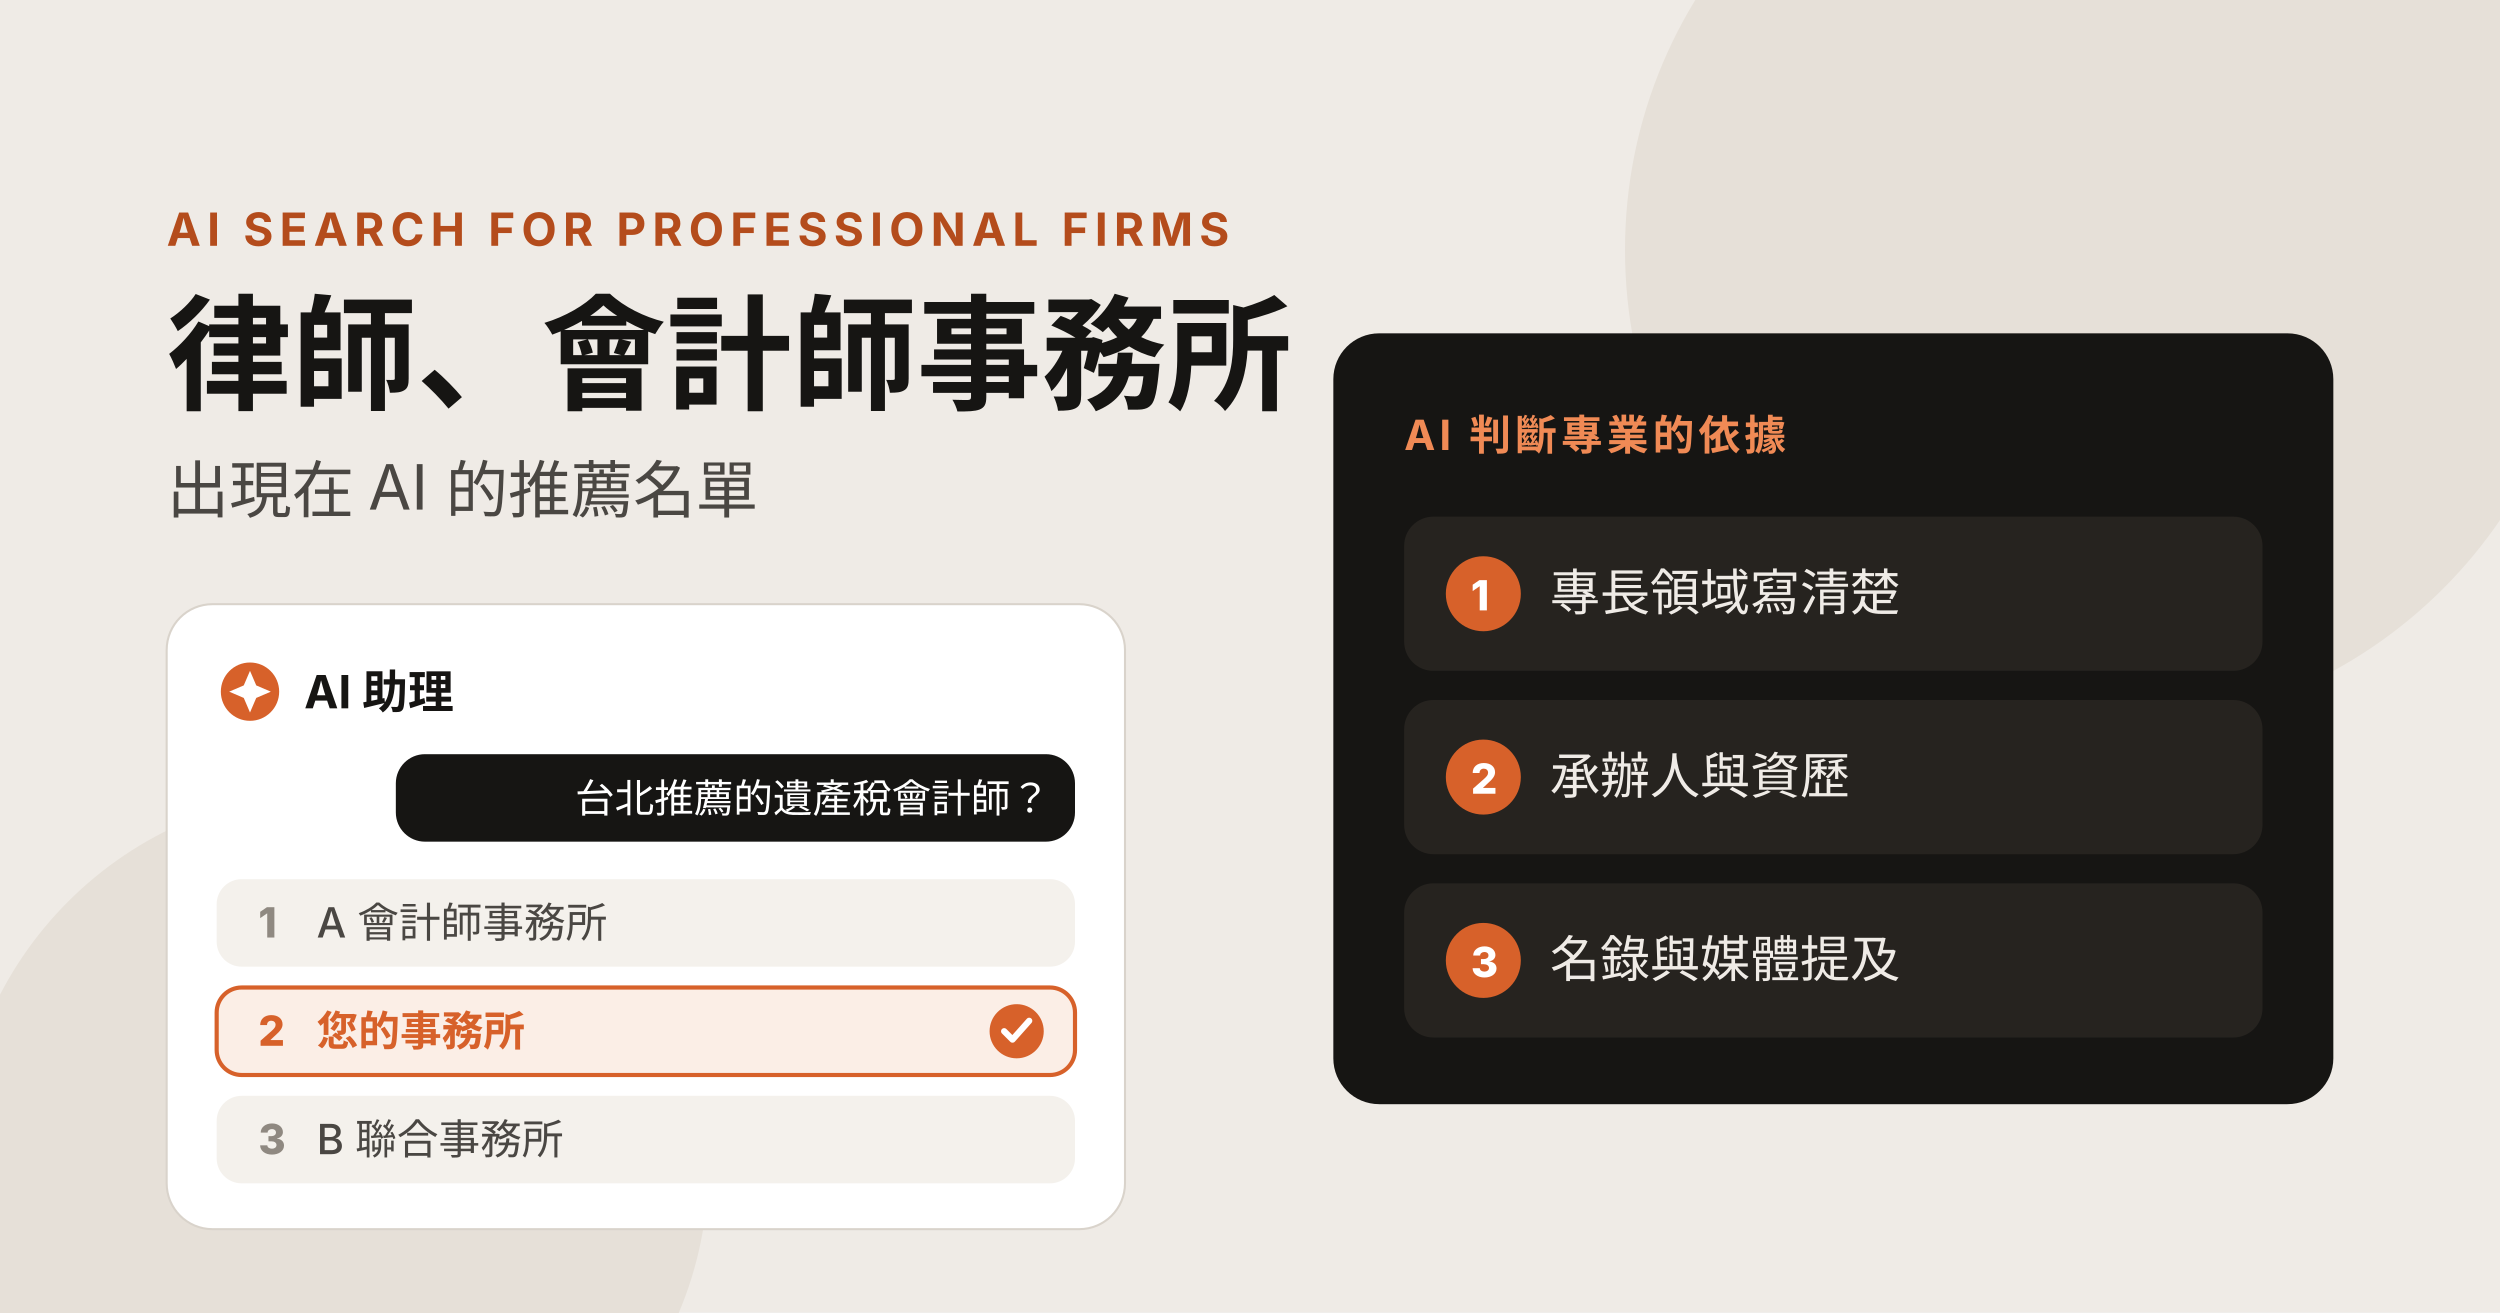
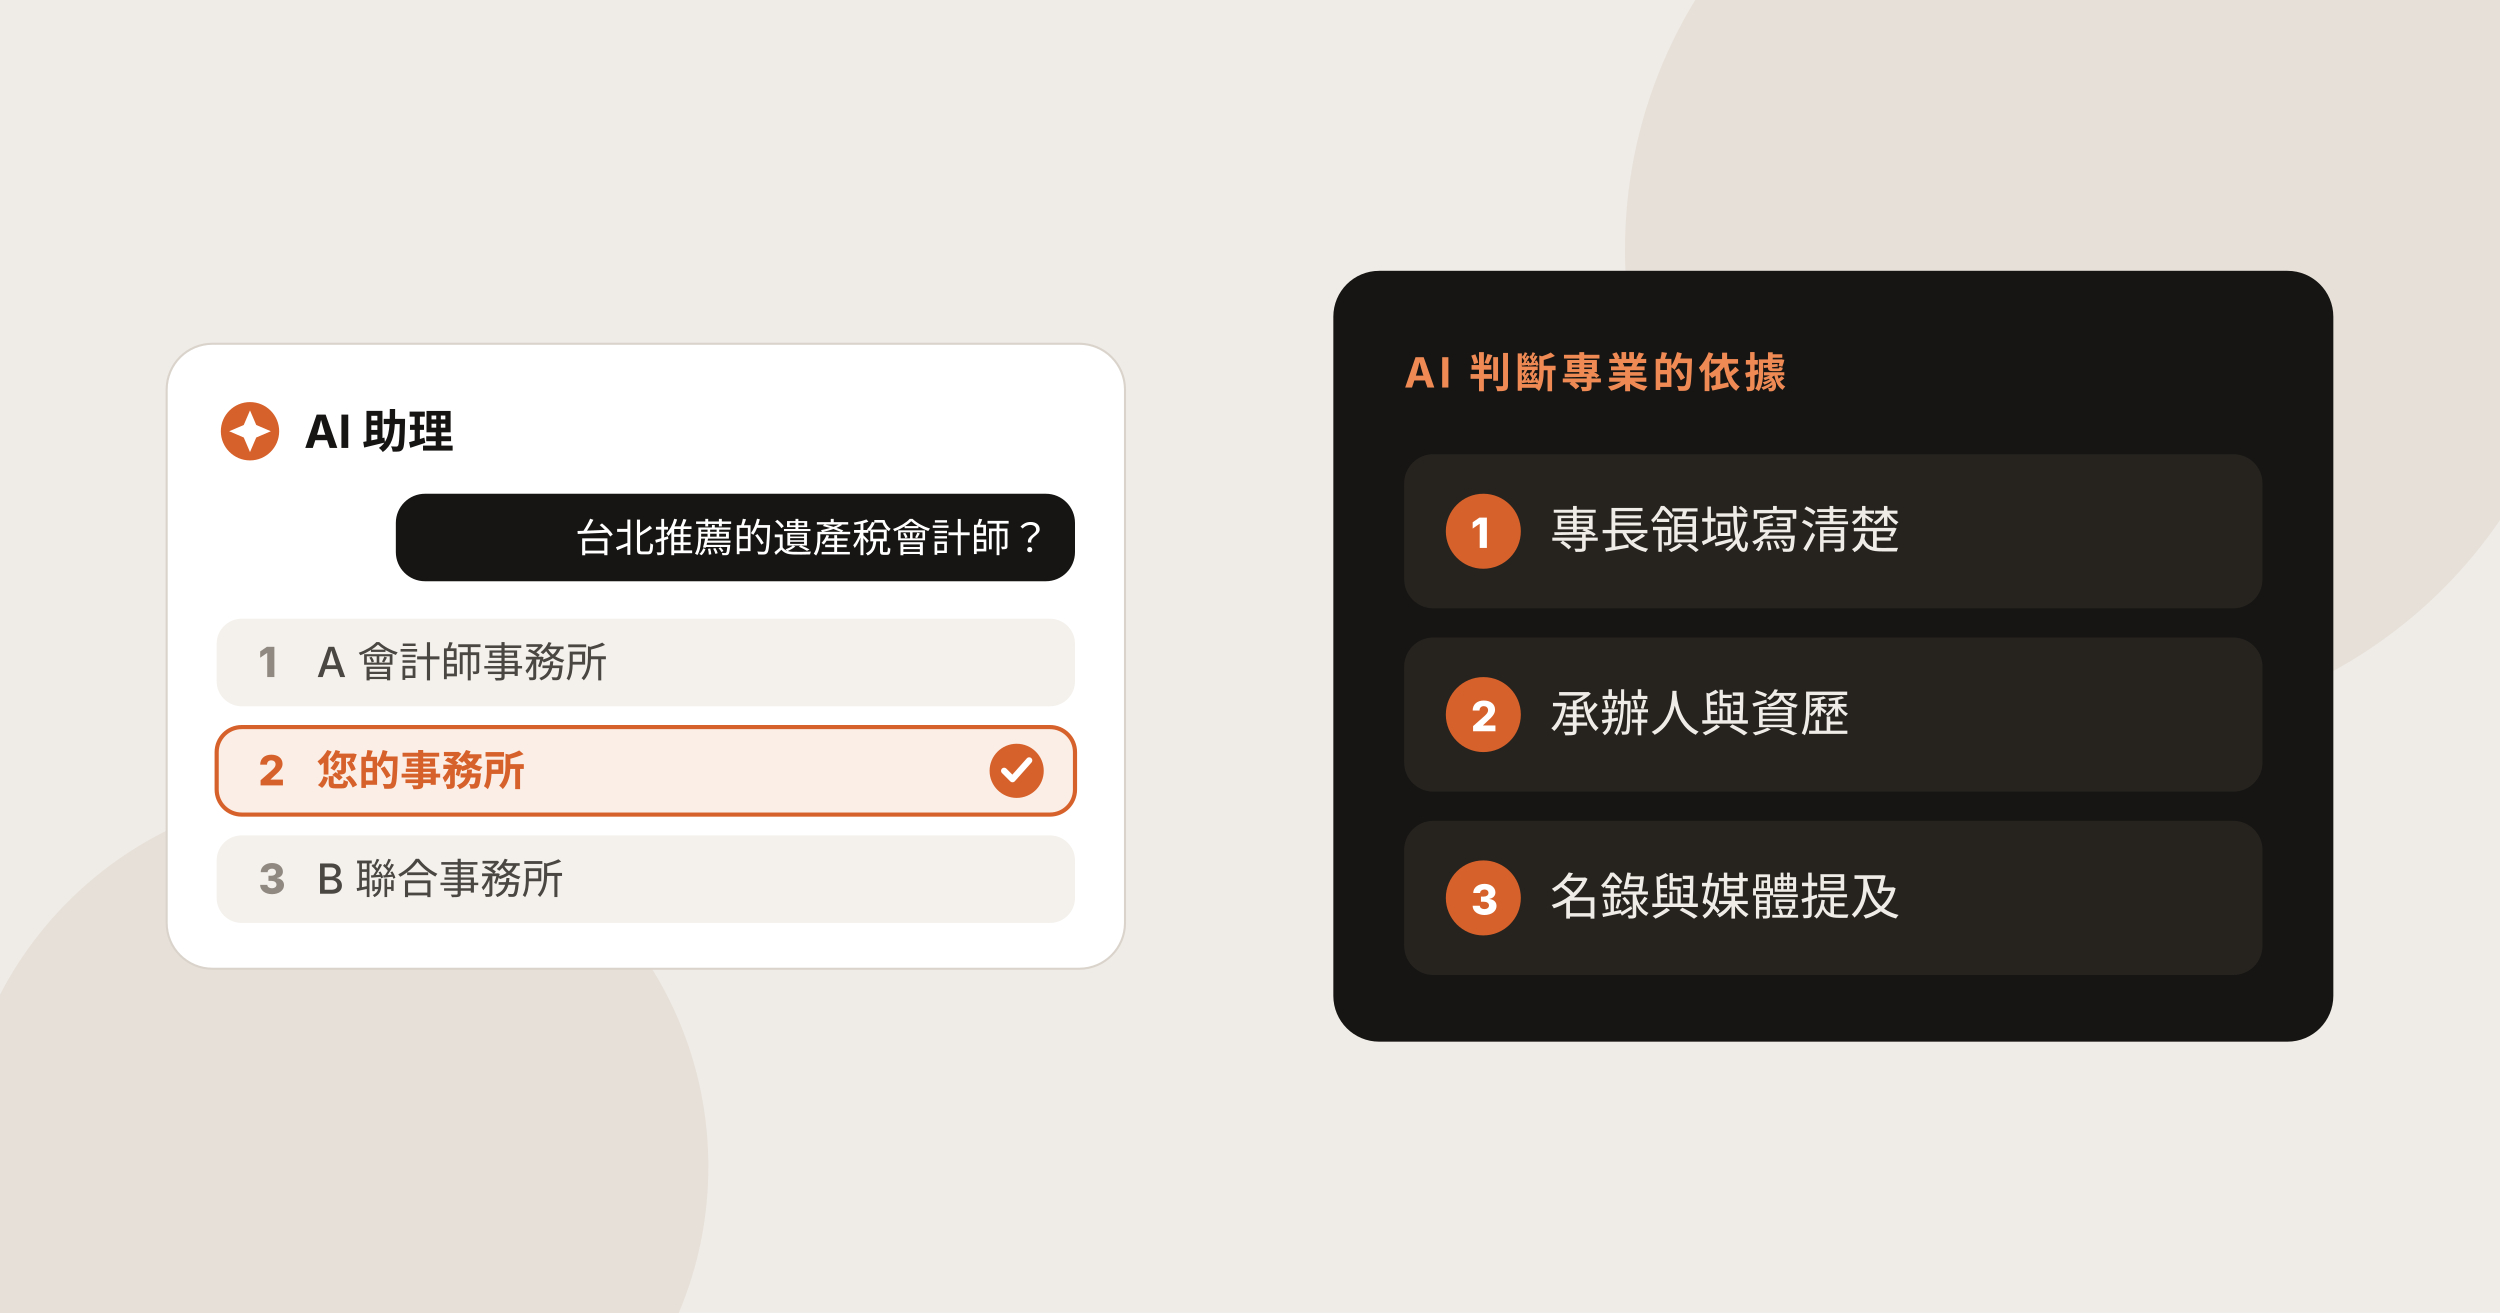
<svg xmlns="http://www.w3.org/2000/svg" viewBox="0 0 1200 630" font-family="Inter, 'PingFang TC', 'Noto Sans TC', sans-serif">
  <rect width="1200" height="630" fill="#efebe6" />
  <circle cx="1010" cy="120" r="230" fill="#e6e0d8" />
  <circle cx="160" cy="560" r="180" fill="#e6e0d8" />
-   <text x="80" y="118" font-size="22" font-weight="700" fill="#b44c1c" letter-spacing="3">AI SEARCH FOR PROFESSIONAL FIRMS</text>
-   <text x="80" y="192" font-size="60" font-weight="800" fill="#161513">律師、會計師事務所</text>
-   <text x="80" y="246" font-size="30" fill="#4a4743">出現在 AI 的推薦名單</text>
-   <g transform="translate(80 290)">
+   <g transform="translate(80 165)">
    <rect width="460" height="300" rx="22" fill="#fff" stroke="#d9d3cb" />
    <circle cx="40" cy="42" r="14" fill="#d7612a" />
    <path d="M40 32 l3 7 7 3 -7 3 -3 7 -3 -7 -7 -3 7 -3z" fill="#fff" />
    <text x="66" y="50" font-size="22" font-weight="700" fill="#161513">AI 助理</text>
    <rect x="110" y="72" width="326" height="42" rx="14" fill="#161513" />
    <text x="424" y="100" font-size="19" fill="#fff" text-anchor="end">台北推薦的遺產稅會計師？</text>
    <rect x="24" y="132" width="412" height="42" rx="12" fill="#f4f1ec" />
    <text x="44" y="160" font-size="20" font-weight="800" fill="#8f8981">1</text>
    <text x="72" y="160" font-size="20" font-weight="500" fill="#4a4743">A 會計師事務所</text>
    <rect x="24" y="184" width="412" height="42" rx="12" fill="#fbeee6" stroke="#d7612a" stroke-width="2" />
    <text x="44" y="212" font-size="20" font-weight="800" fill="#d7612a">2</text>
    <text x="72" y="212" font-size="20" font-weight="800" fill="#d7612a">您的事務所</text>
    <circle cx="408" cy="205" r="13" fill="#d7612a" />
    <path d="M402 205 l4 4 8-9" fill="none" stroke="#fff" stroke-width="3" stroke-linecap="round" stroke-linejoin="round" />
    <rect x="24" y="236" width="412" height="42" rx="12" fill="#f4f1ec" />
    <text x="44" y="264" font-size="20" font-weight="800" fill="#8f8981">3</text>
    <text x="72" y="264" font-size="20" font-weight="500" fill="#4a4743">B 聯合事務所</text>
  </g>
-   <g transform="translate(640 160)">
+   <g transform="translate(640 130)">
    <rect width="480" height="370" rx="22" fill="#161513" />
    <text x="34" y="56" font-size="20" font-weight="700" fill="#f08a55" letter-spacing="2">AI 判斷專業的依據</text>
    <rect x="34" y="88" width="412" height="74" rx="14" fill="#26231f" />
    <circle cx="72" cy="125" r="18" fill="#d7612a" />
    <text x="66" y="133" font-size="20" font-weight="800" fill="#fff">1</text>
    <text x="104" y="133" font-size="24" fill="#efebe6">專長領域寫清楚</text>
    <rect x="34" y="176" width="412" height="74" rx="14" fill="#26231f" />
    <circle cx="72" cy="213" r="18" fill="#d7612a" />
    <text x="66" y="221" font-size="20" font-weight="800" fill="#fff">2</text>
    <text x="104" y="221" font-size="24" fill="#efebe6">承辦人與資歷</text>
    <rect x="34" y="264" width="412" height="74" rx="14" fill="#26231f" />
    <circle cx="72" cy="301" r="18" fill="#d7612a" />
    <text x="66" y="309" font-size="20" font-weight="800" fill="#fff">3</text>
    <text x="104" y="309" font-size="24" fill="#efebe6">名錄與媒體提及</text>
  </g>
</svg>
